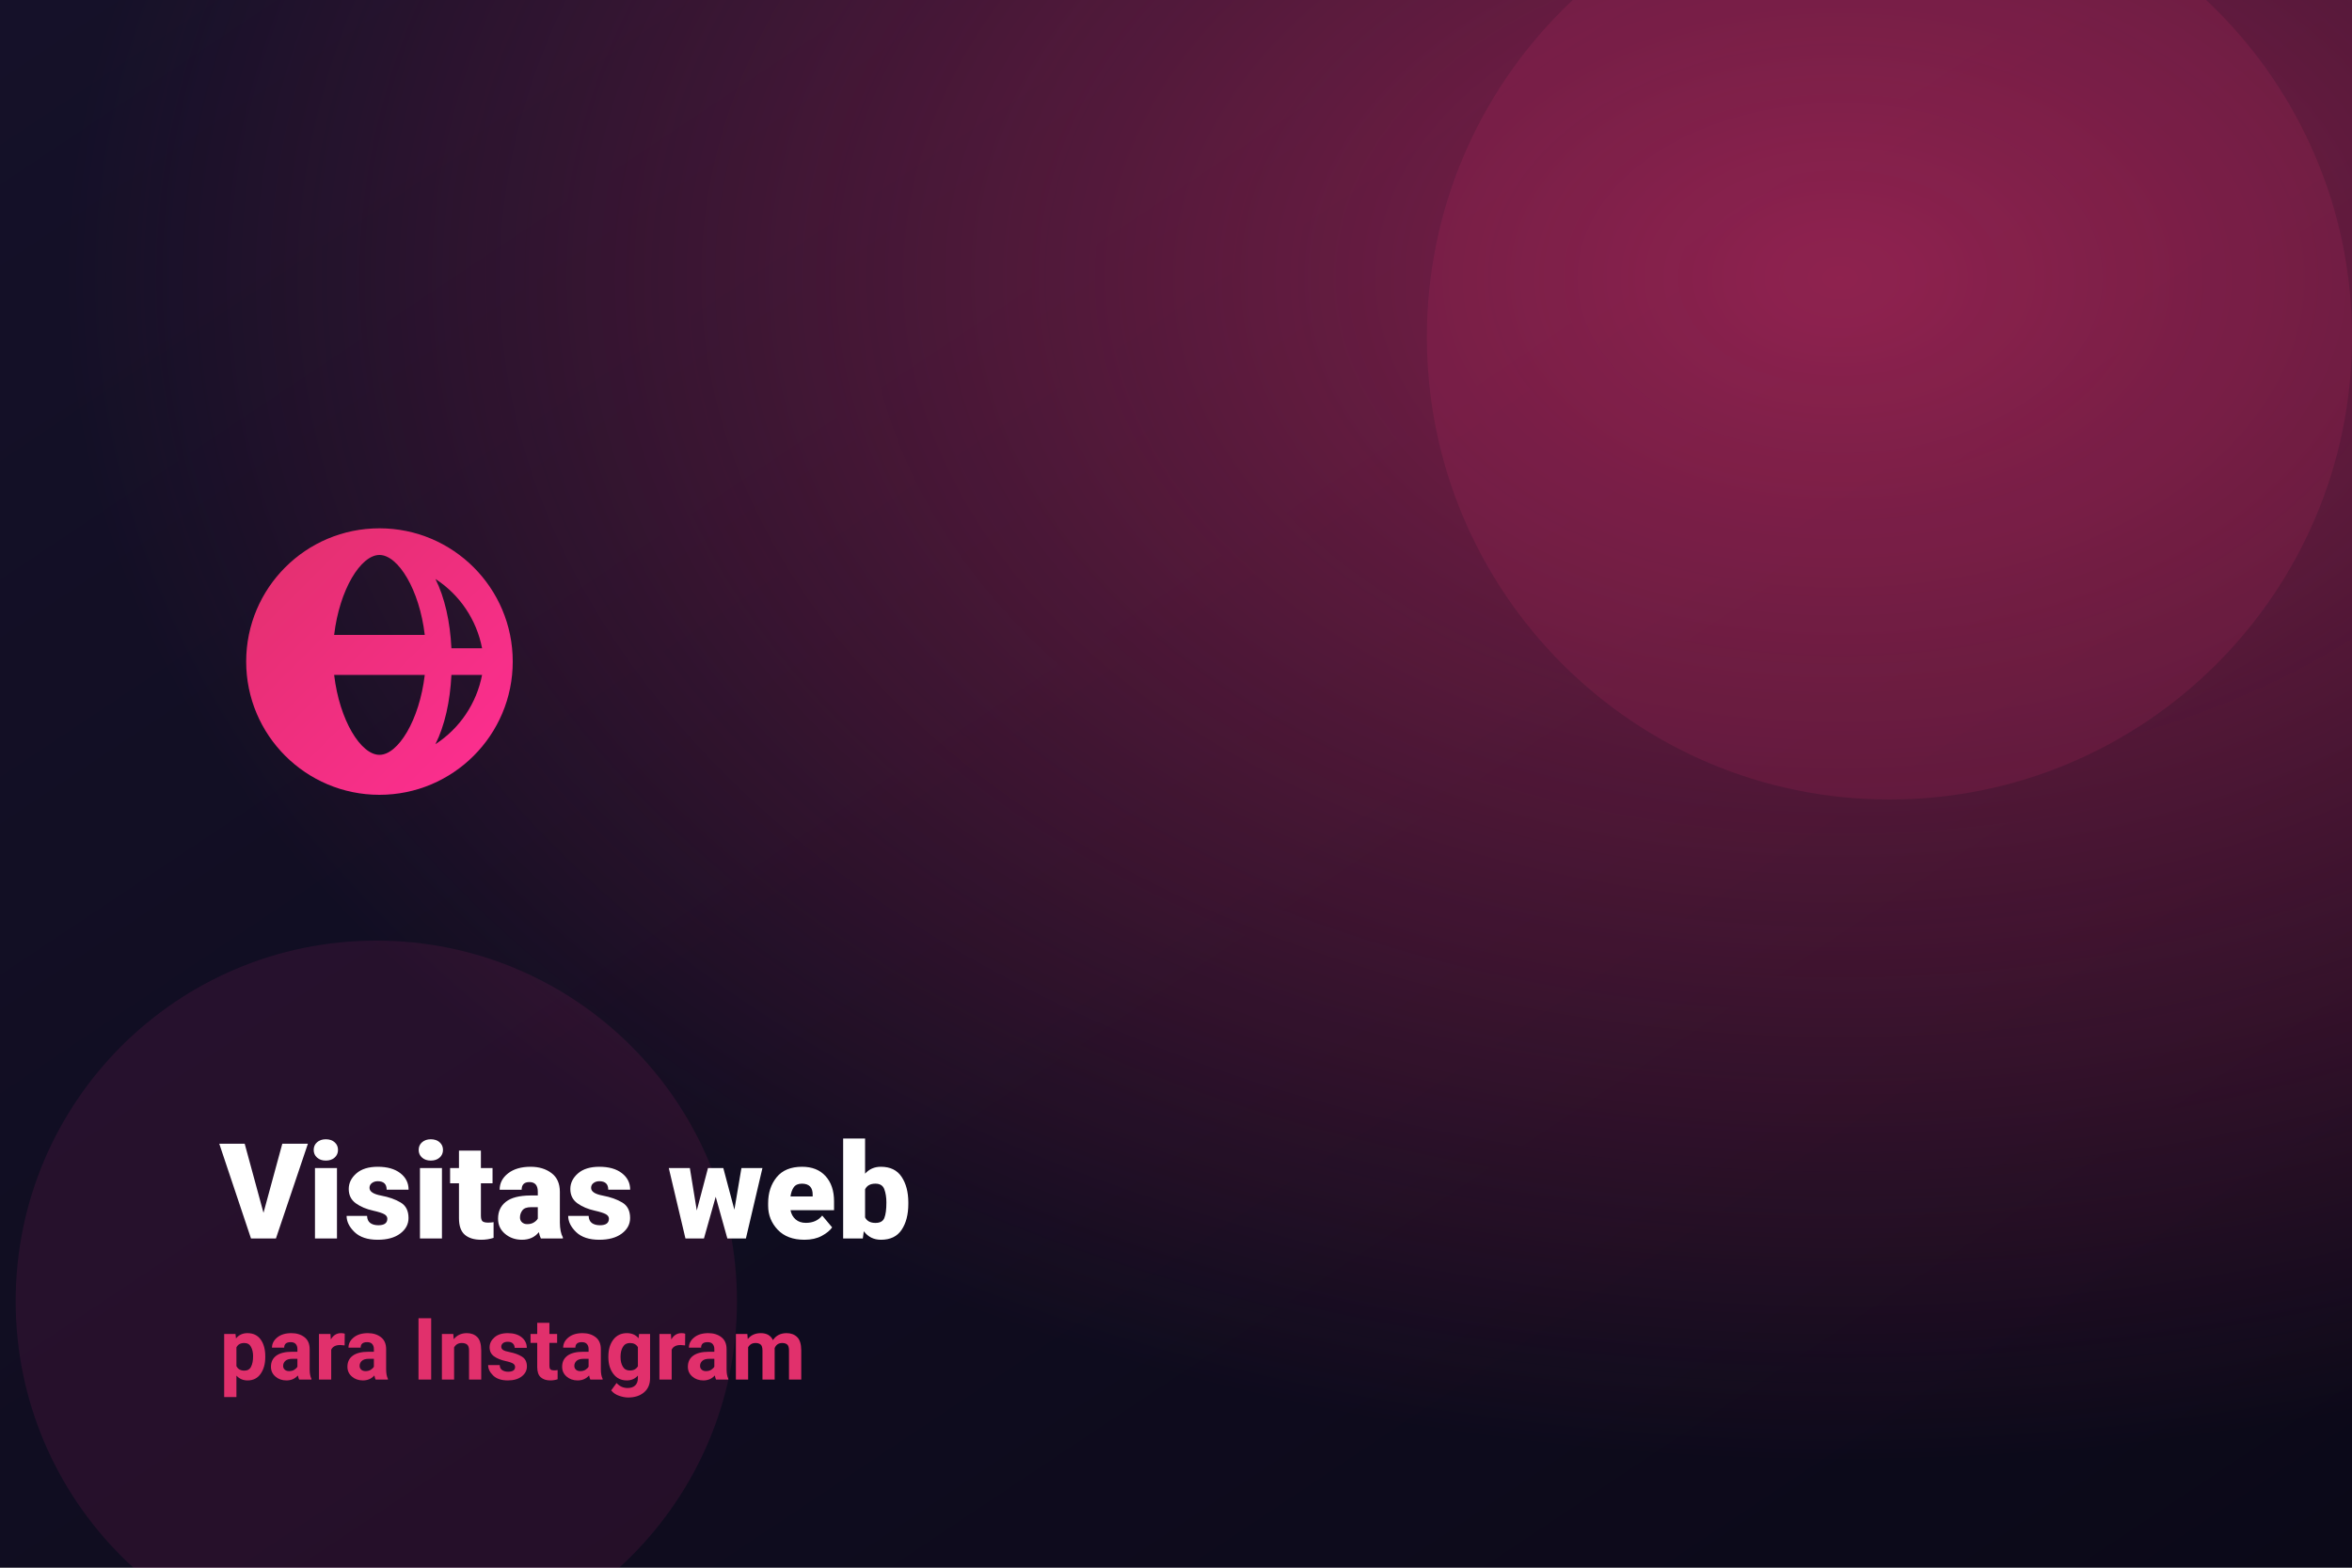
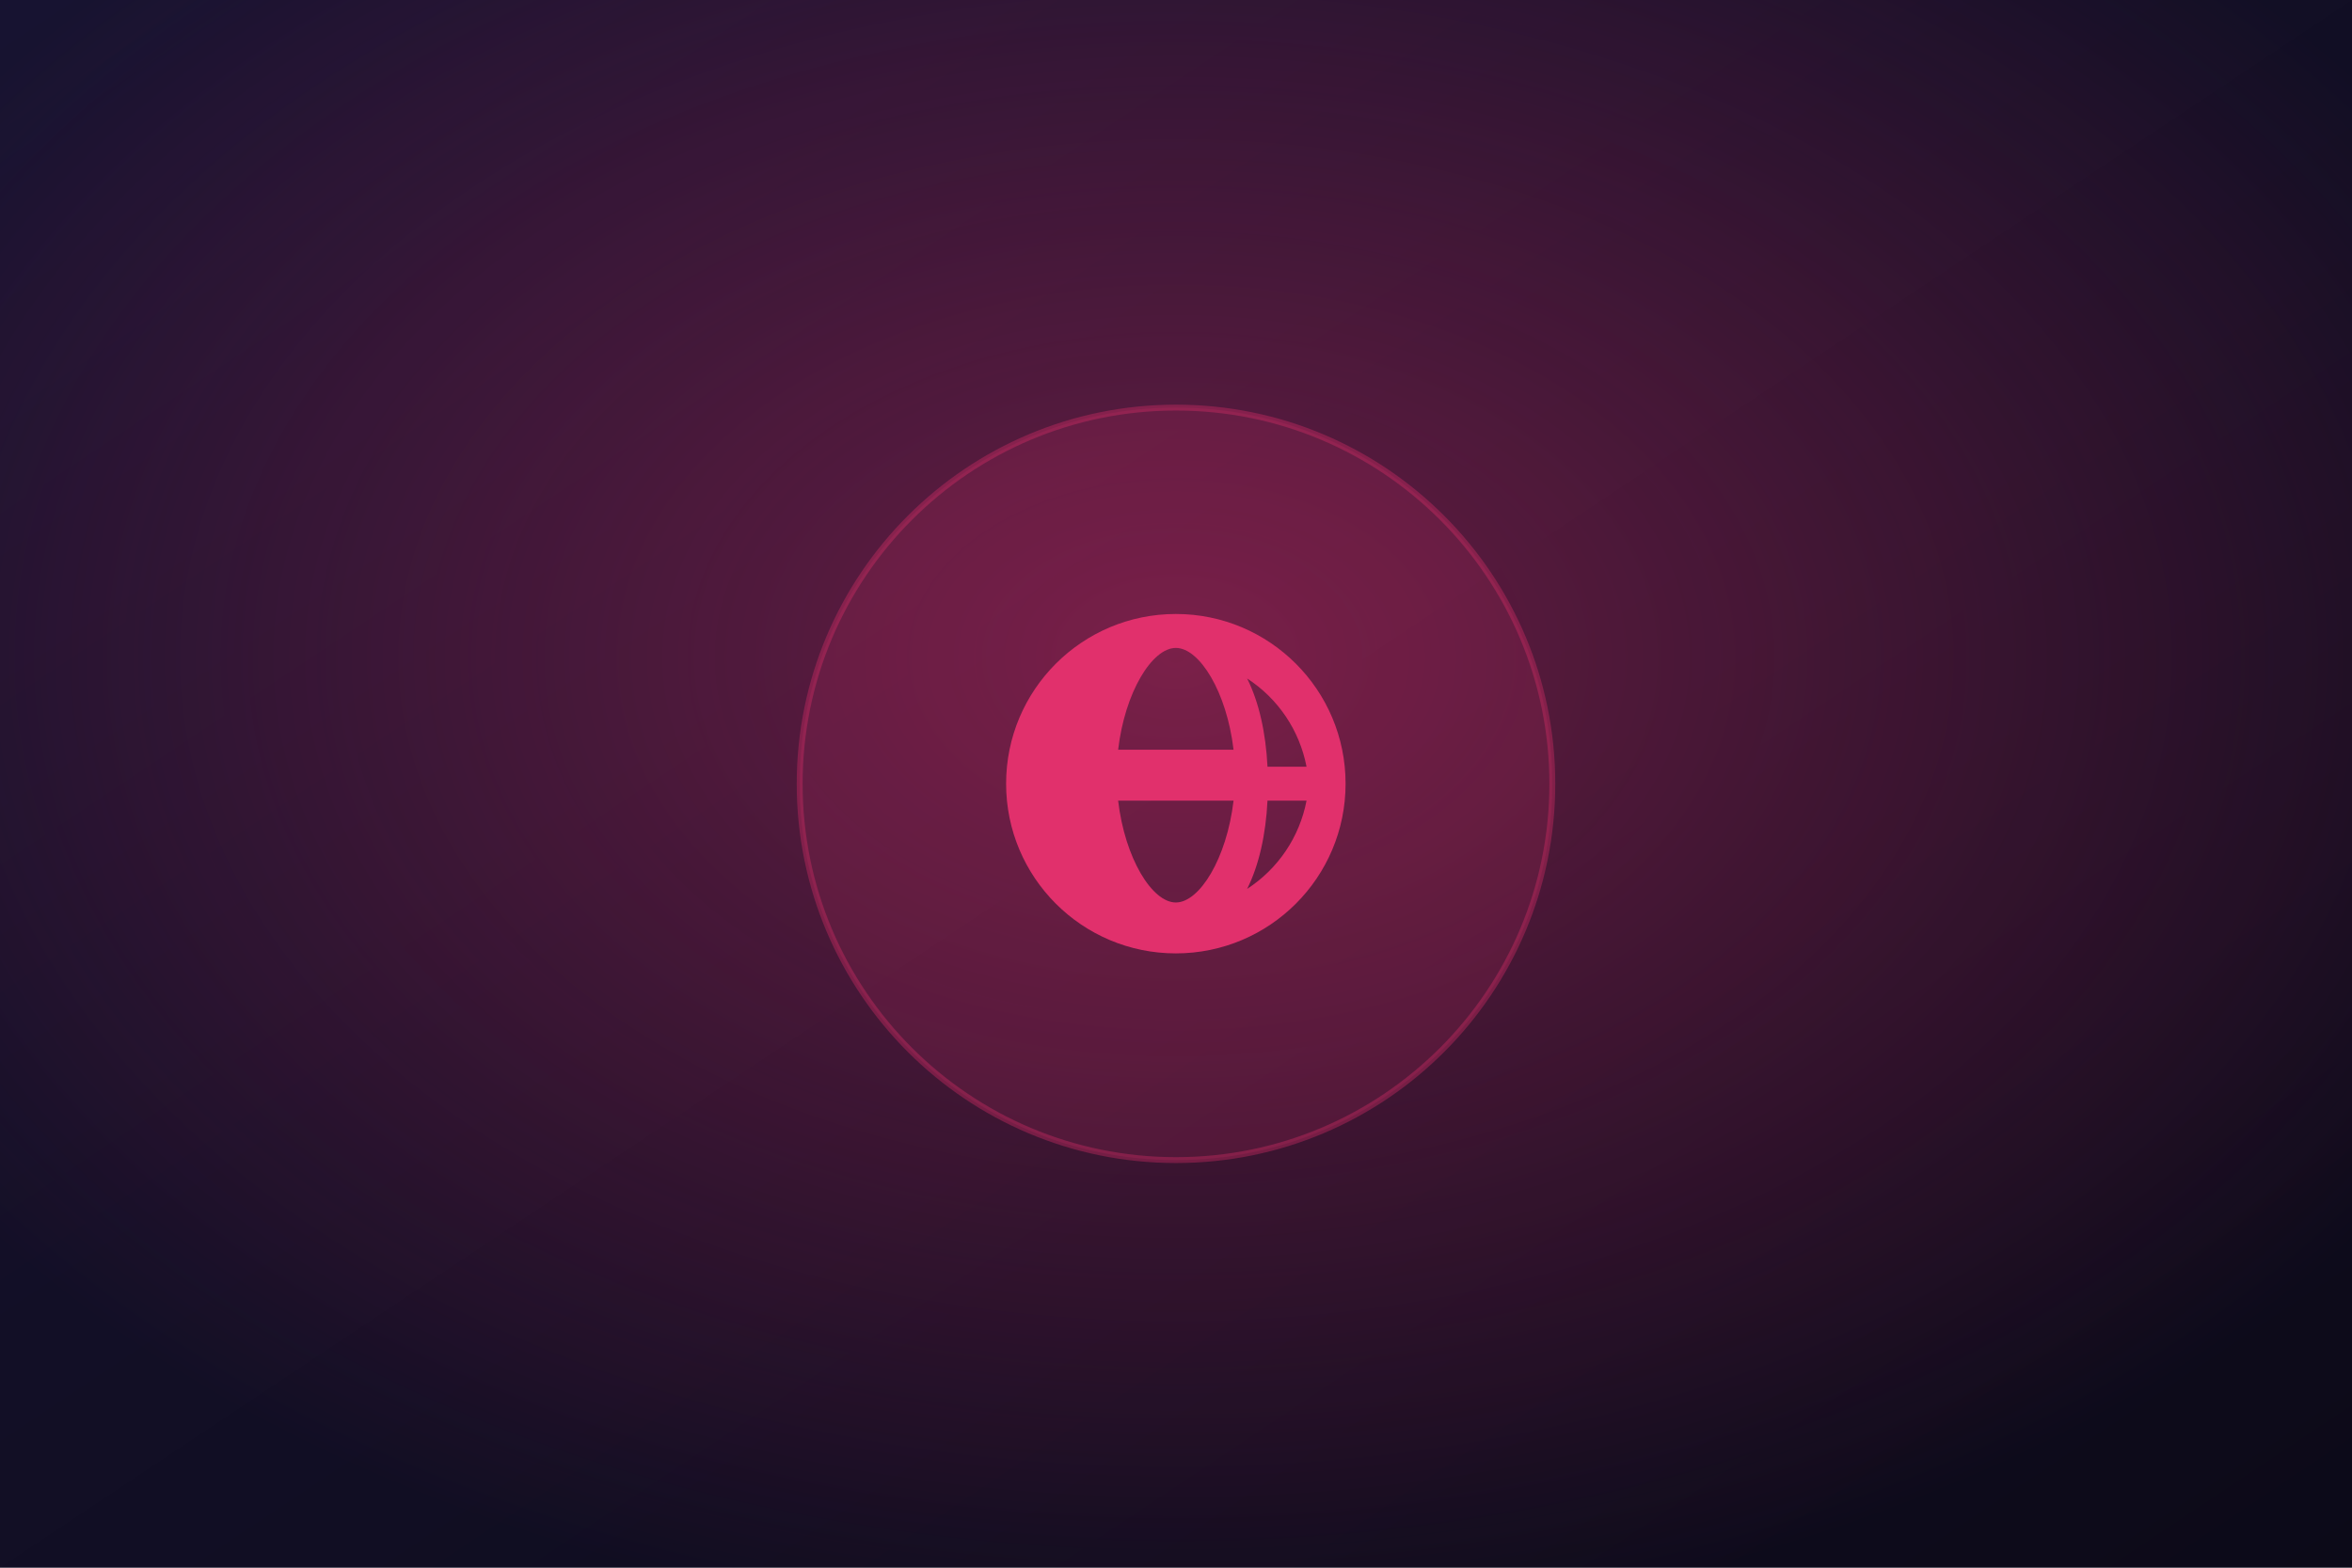
<svg xmlns="http://www.w3.org/2000/svg" viewBox="0 0 600 400" width="600" height="400" role="img" aria-label="Visitas web para Instagram">
  <defs>
    <linearGradient id="bg-instagram-trafico" x1="0" y1="0" x2="1" y2="1">
-       <stop offset="0" stop-color="#151129" />
-       <stop offset="1" stop-color="#0b0918" />
+       <stop offset="0" stop-color="#171331" />
+       <stop offset="1" stop-color="#0c0a18" />
    </linearGradient>
-     <radialGradient id="halo-instagram-trafico" cx="0.78" cy="0.18" r="0.75">
-       <stop offset="0" stop-color="#E1306C" stop-opacity="0.55" />
+     <radialGradient id="halo-instagram-trafico" cx="0.5" cy="0.42" r="0.62">
+       <stop offset="0" stop-color="#E1306C" stop-opacity="0.42" />
      <stop offset="1" stop-color="#E1306C" stop-opacity="0" />
    </radialGradient>
-     <linearGradient id="ink-instagram-trafico" x1="0" y1="0" x2="1" y2="1">
-       <stop offset="0" stop-color="#E1306C" />
-       <stop offset="1" stop-color="#ff2e93" />
-     </linearGradient>
  </defs>
  <rect width="600" height="400" fill="url(#bg-instagram-trafico)" />
  <rect width="600" height="400" fill="url(#halo-instagram-trafico)" />
-   <circle cx="482" cy="86" r="118" fill="#E1306C" opacity="0.13" />
-   <circle cx="96" cy="332" r="92" fill="#ff2e93" opacity="0.09" />
-   <g transform="translate(56 128) scale(3.4)">
-     <path d="M12 2a10 10 0 1 0 10 10A10 10 0 0 0 12 2Zm0 2c1.4 0 3 2.6 3.4 6H8.6C9 6.6 10.6 4 12 4ZM4.3 11h2.3c.1-2 .5-3.8 1.2-5.2A8 8 0 0 0 4.3 11Zm0 2a8 8 0 0 0 3.5 5.2c-.7-1.4-1.1-3.2-1.2-5.2Zm4.3 0h6.8c-.4 3.4-2 6-3.4 6s-3-2.6-3.4-6Zm8.8 0h2.3a8 8 0 0 1-3.5 5.2c.7-1.4 1.1-3.2 1.2-5.2Zm0-2c-.1-2-.5-3.8-1.2-5.2A8 8 0 0 1 19.7 11Z" fill="url(#ink-instagram-trafico)" />
+   <g transform="translate(300 200)">
+     <circle r="96" fill="#E1306C" opacity="0.14" />
+     <circle r="96" fill="none" stroke="#E1306C" stroke-opacity="0.35" stroke-width="1.5" />
+     <g transform="translate(-52 -52) scale(4.33)">
+       <path d="M12 2a10 10 0 1 0 10 10A10 10 0 0 0 12 2Zm0 2c1.4 0 3 2.6 3.4 6H8.6C9 6.6 10.6 4 12 4ZM4.3 11h2.3c.1-2 .5-3.8 1.2-5.2A8 8 0 0 0 4.3 11Zm0 2a8 8 0 0 0 3.5 5.2c-.7-1.4-1.1-3.2-1.2-5.2Zm4.3 0h6.8c-.4 3.4-2 6-3.4 6s-3-2.6-3.4-6Zm8.8 0h2.3a8 8 0 0 1-3.5 5.2c.7-1.4 1.1-3.2 1.2-5.2Zm0-2c-.1-2-.5-3.8-1.2-5.2A8 8 0 0 1 19.7 11Z" fill="#E1306C" />
+     </g>
  </g>
-   <text x="56" y="316" font-family="system-ui,-apple-system,Segoe UI,Roboto,sans-serif" font-size="34" font-weight="800" fill="#ffffff">Visitas web</text>
-   <text x="56" y="352" font-family="system-ui,-apple-system,Segoe UI,Roboto,sans-serif" font-size="22" font-weight="600" fill="#E1306C">para Instagram</text>
</svg>
